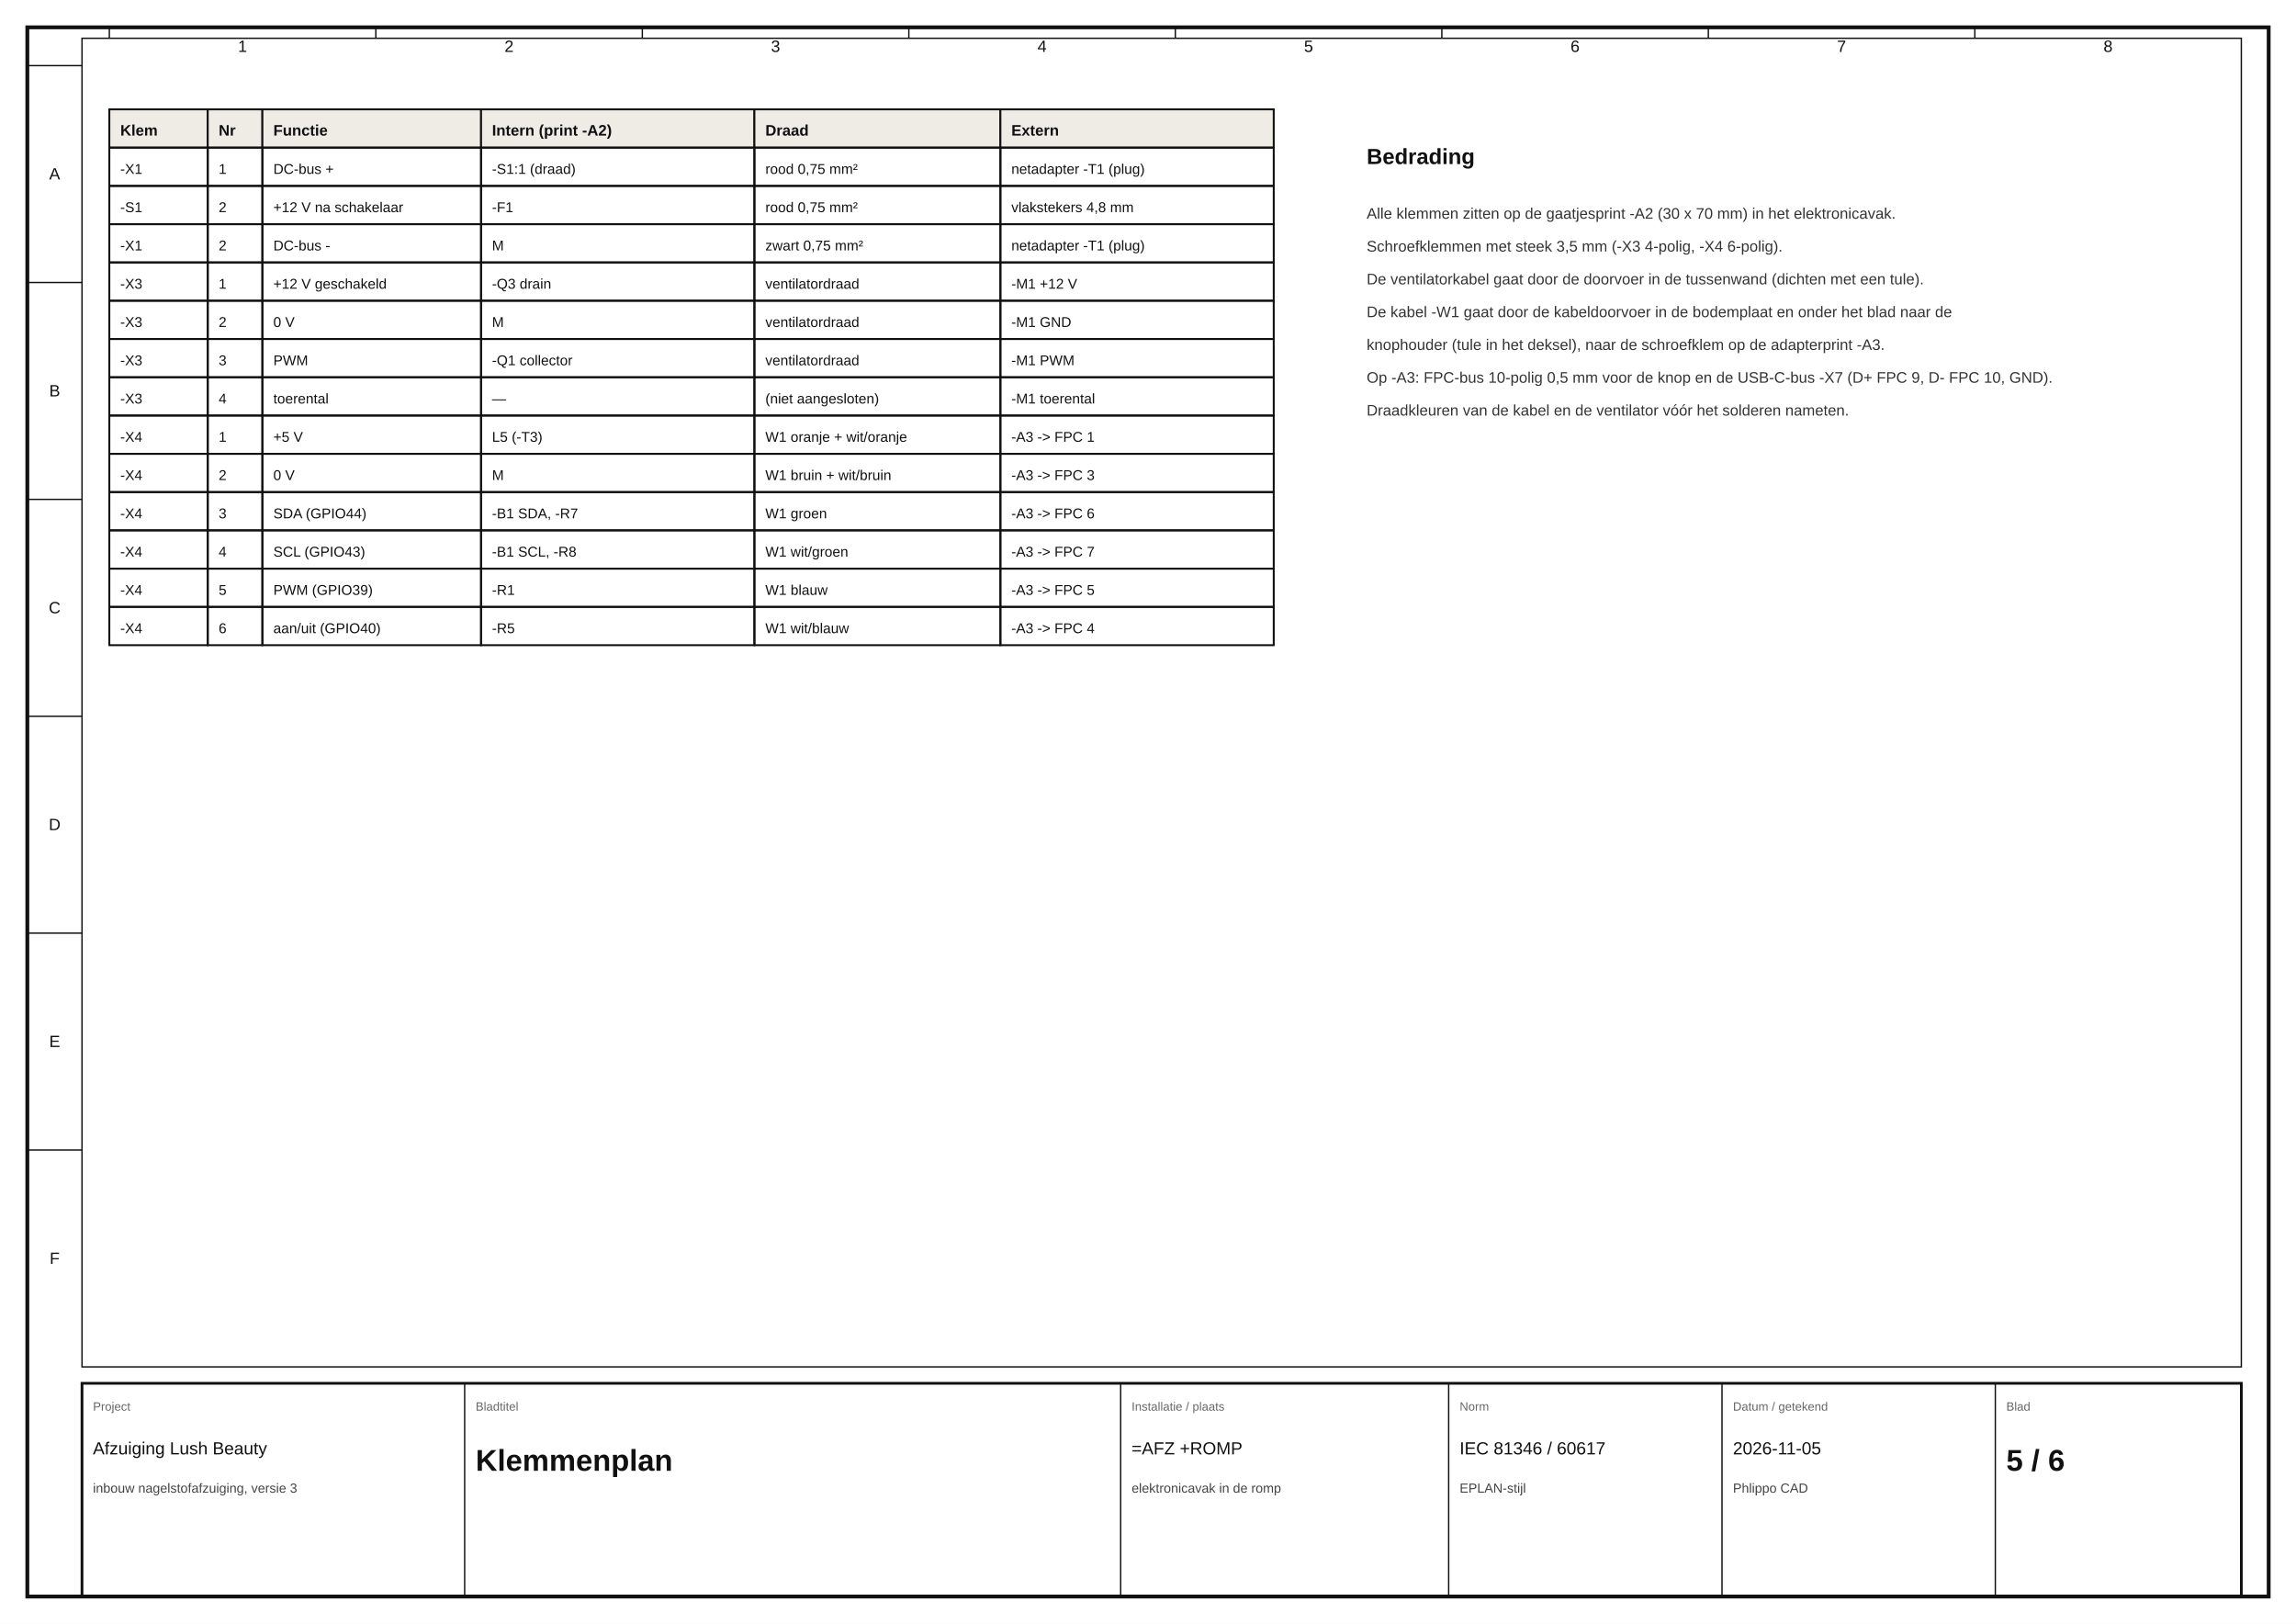
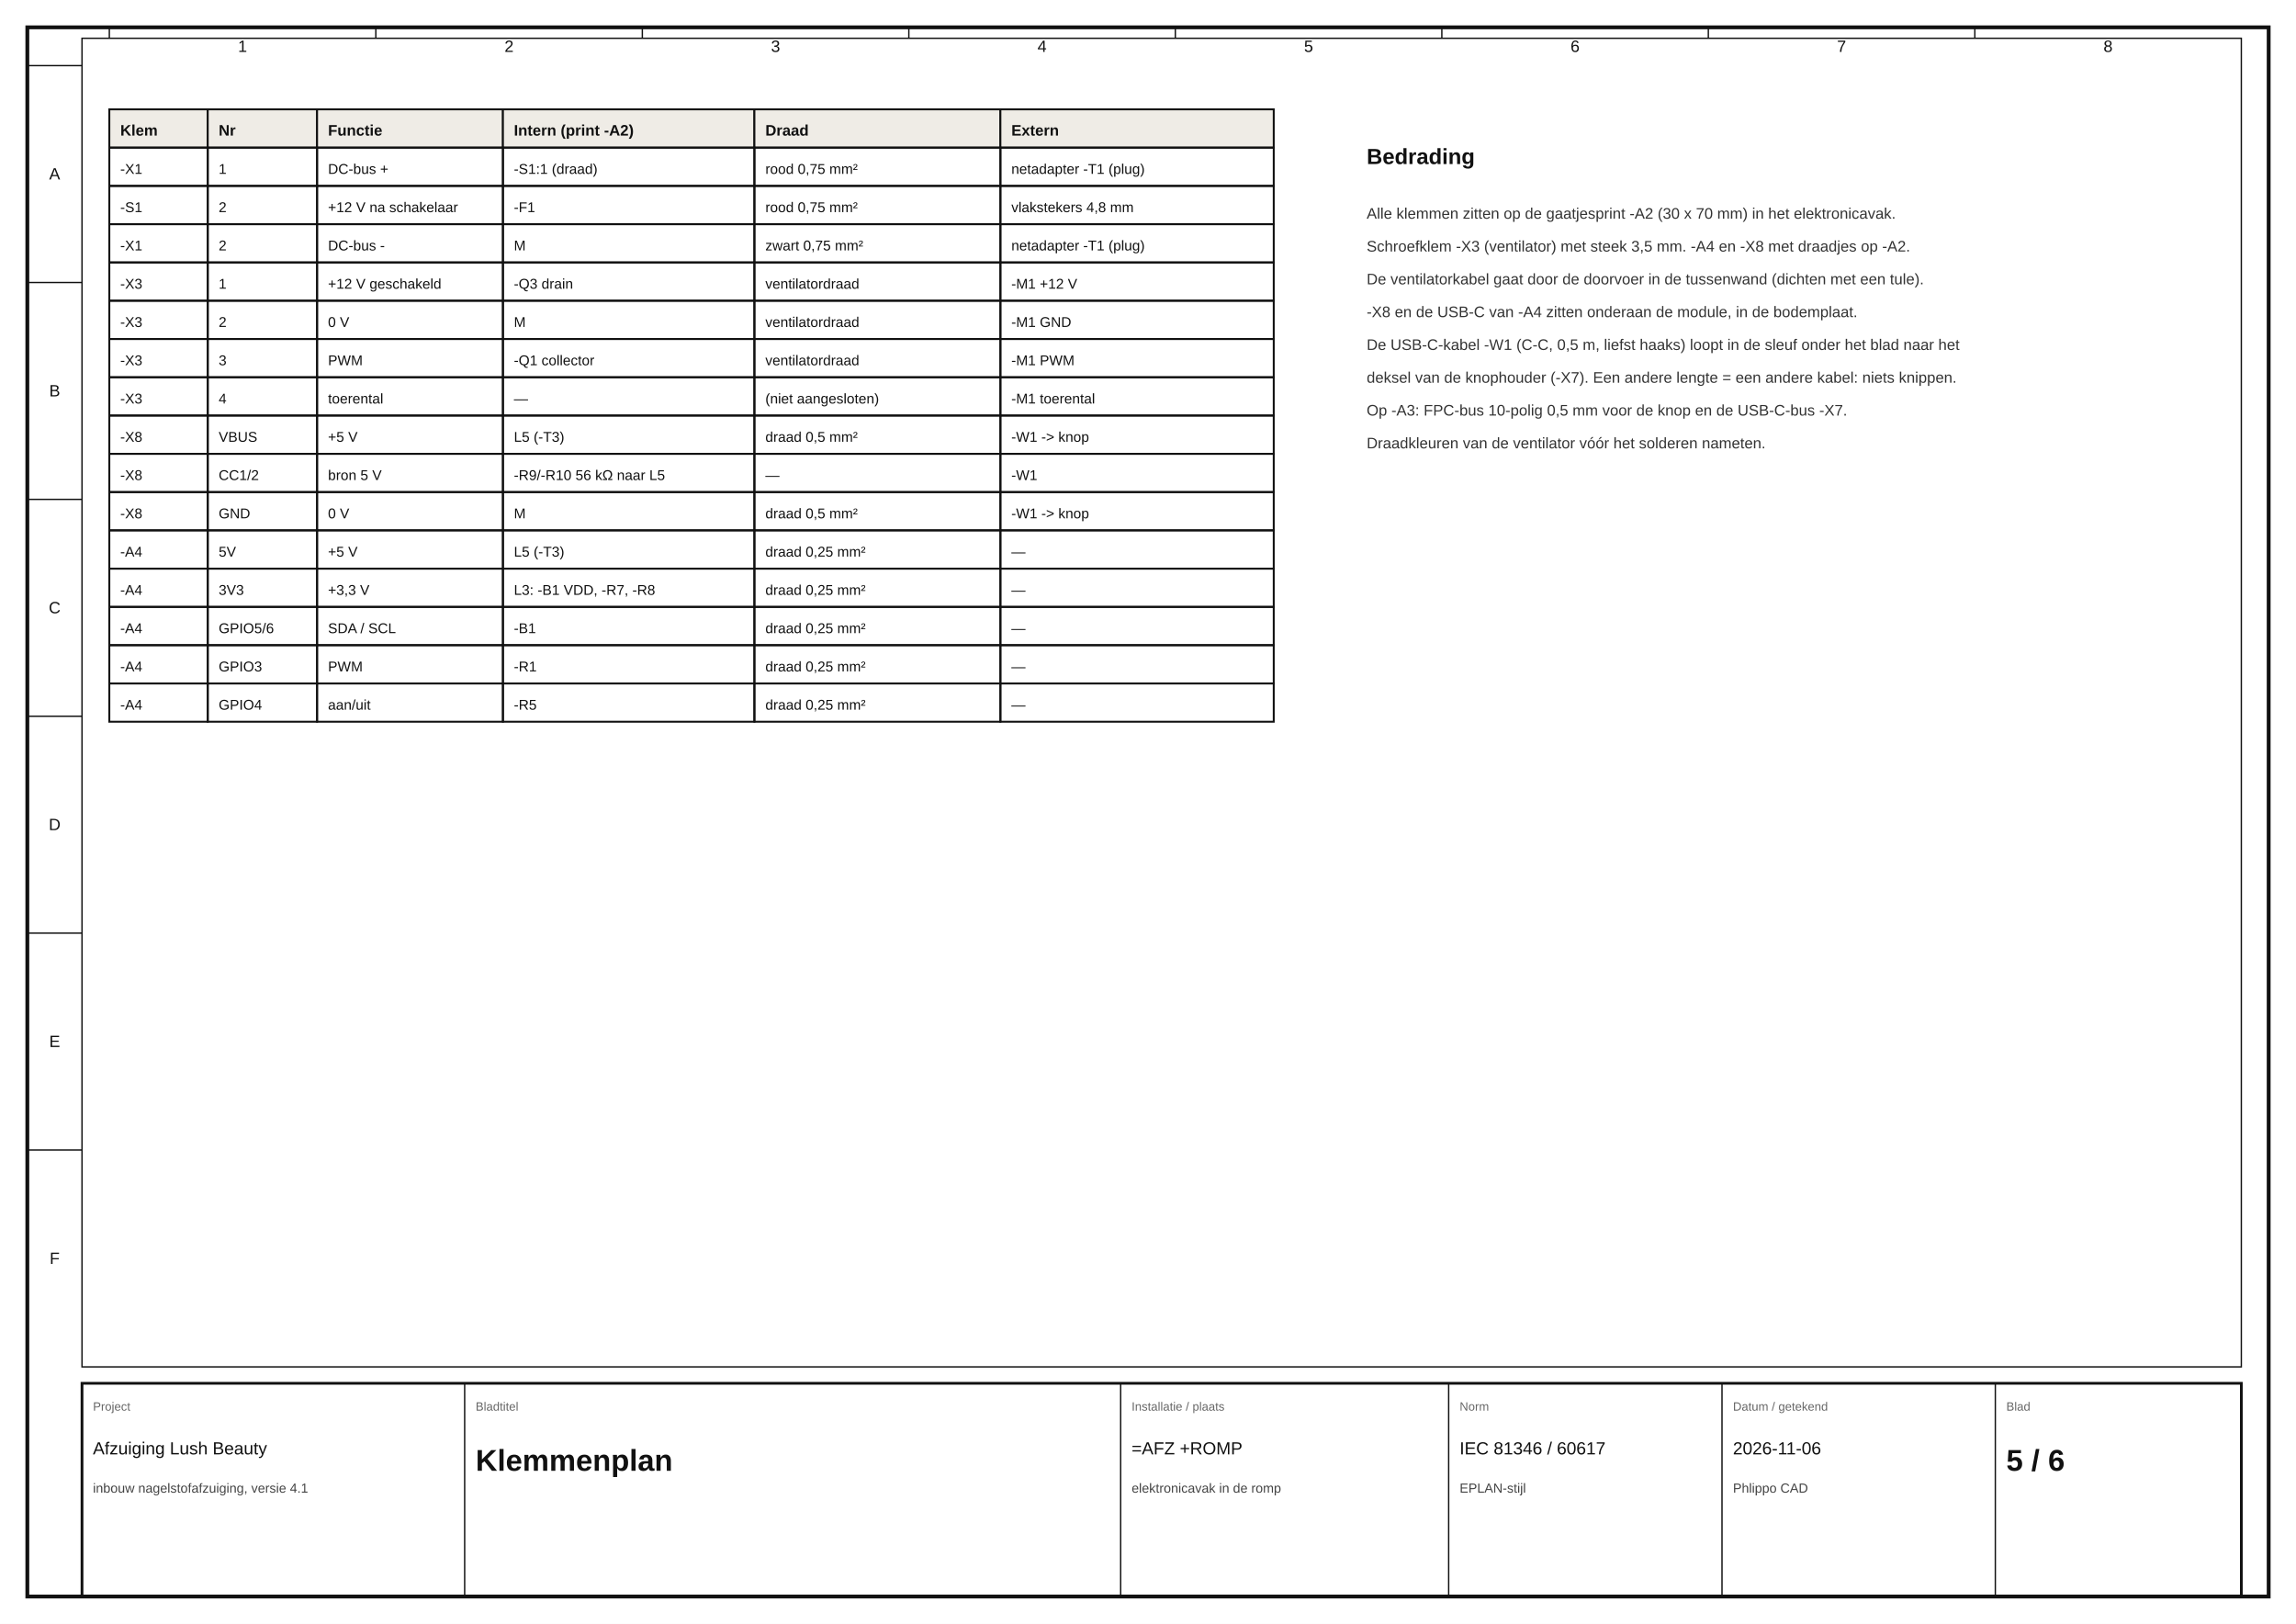
<svg xmlns="http://www.w3.org/2000/svg" viewBox="0 0 420 297" width="420mm" height="297mm" font-family="Arial, Helvetica, sans-serif">
  <rect width="420" height="297" fill="#fff" />
  <rect x="5" y="5" width="410" height="287" fill="none" stroke="#111" stroke-width="0.7" />
  <rect x="15" y="7" width="395" height="243" fill="none" stroke="#111" stroke-width="0.25" />
  <polyline points="20,5 20,7" fill="none" stroke="#111" stroke-width="0.25" />
  <text x="44.375" y="9.5" font-size="3" text-anchor="middle" fill="#111">1</text>
  <polyline points="68.75,5 68.75,7" fill="none" stroke="#111" stroke-width="0.25" />
  <text x="93.125" y="9.5" font-size="3" text-anchor="middle" fill="#111">2</text>
  <polyline points="117.5,5 117.5,7" fill="none" stroke="#111" stroke-width="0.25" />
  <text x="141.875" y="9.5" font-size="3" text-anchor="middle" fill="#111">3</text>
  <polyline points="166.25,5 166.25,7" fill="none" stroke="#111" stroke-width="0.25" />
  <text x="190.625" y="9.5" font-size="3" text-anchor="middle" fill="#111">4</text>
  <polyline points="215,5 215,7" fill="none" stroke="#111" stroke-width="0.25" />
  <text x="239.375" y="9.5" font-size="3" text-anchor="middle" fill="#111">5</text>
  <polyline points="263.75,5 263.75,7" fill="none" stroke="#111" stroke-width="0.25" />
  <text x="288.125" y="9.5" font-size="3" text-anchor="middle" fill="#111">6</text>
  <polyline points="312.5,5 312.5,7" fill="none" stroke="#111" stroke-width="0.25" />
  <text x="336.875" y="9.5" font-size="3" text-anchor="middle" fill="#111">7</text>
  <polyline points="361.25,5 361.25,7" fill="none" stroke="#111" stroke-width="0.25" />
  <text x="385.625" y="9.5" font-size="3" text-anchor="middle" fill="#111">8</text>
  <polyline points="5,12 15,12" fill="none" stroke="#111" stroke-width="0.25" />
  <text x="10" y="32.833" font-size="3" text-anchor="middle" fill="#111">A</text>
  <polyline points="5,51.667 15,51.667" fill="none" stroke="#111" stroke-width="0.25" />
  <text x="10" y="72.5" font-size="3" text-anchor="middle" fill="#111">B</text>
  <polyline points="5,91.333 15,91.333" fill="none" stroke="#111" stroke-width="0.25" />
  <text x="10" y="112.167" font-size="3" text-anchor="middle" fill="#111">C</text>
  <polyline points="5,131 15,131" fill="none" stroke="#111" stroke-width="0.25" />
  <text x="10" y="151.833" font-size="3" text-anchor="middle" fill="#111">D</text>
  <polyline points="5,170.667 15,170.667" fill="none" stroke="#111" stroke-width="0.25" />
  <text x="10" y="191.5" font-size="3" text-anchor="middle" fill="#111">E</text>
  <polyline points="5,210.333 15,210.333" fill="none" stroke="#111" stroke-width="0.25" />
  <text x="10" y="231.167" font-size="3" text-anchor="middle" fill="#111">F</text>
  <rect x="15" y="253" width="395" height="39" fill="none" stroke="#111" stroke-width="0.5" />
  <polyline points="15,253 15,292" fill="none" stroke="#111" stroke-width="0.25" />
  <text x="17" y="258" font-size="2.2" text-anchor="start" fill="#666">Project</text>
  <text x="17" y="266" font-size="3.2" text-anchor="start" fill="#111">Afzuiging Lush Beauty</text>
-   <text x="17" y="273" font-size="2.4" text-anchor="start" fill="#444">inbouw nagelstofafzuiging, versie 3</text>
+   <text x="17" y="273" font-size="2.4" text-anchor="start" fill="#444">inbouw nagelstofafzuiging, versie 4.1</text>
  <polyline points="85,253 85,292" fill="none" stroke="#111" stroke-width="0.25" />
  <text x="87" y="258" font-size="2.2" text-anchor="start" fill="#666">Bladtitel</text>
  <text x="87" y="269" font-size="5.5" text-anchor="start" fill="#111" font-weight="700">Klemmenplan</text>
  <polyline points="205,253 205,292" fill="none" stroke="#111" stroke-width="0.25" />
  <text x="207" y="258" font-size="2.2" text-anchor="start" fill="#666">Installatie / plaats</text>
  <text x="207" y="266" font-size="3.2" text-anchor="start" fill="#111">=AFZ +ROMP</text>
  <text x="207" y="273" font-size="2.4" text-anchor="start" fill="#444">elektronicavak in de romp</text>
  <polyline points="265,253 265,292" fill="none" stroke="#111" stroke-width="0.25" />
  <text x="267" y="258" font-size="2.2" text-anchor="start" fill="#666">Norm</text>
  <text x="267" y="266" font-size="3.2" text-anchor="start" fill="#111">IEC 81346 / 60617</text>
  <text x="267" y="273" font-size="2.4" text-anchor="start" fill="#444">EPLAN-stijl</text>
  <polyline points="315,253 315,292" fill="none" stroke="#111" stroke-width="0.25" />
  <text x="317" y="258" font-size="2.2" text-anchor="start" fill="#666">Datum / getekend</text>
-   <text x="317" y="266" font-size="3.2" text-anchor="start" fill="#111">2026-11-05</text>
+   <text x="317" y="266" font-size="3.2" text-anchor="start" fill="#111">2026-11-06</text>
  <text x="317" y="273" font-size="2.4" text-anchor="start" fill="#444">Phlippo CAD</text>
  <polyline points="365,253 365,292" fill="none" stroke="#111" stroke-width="0.25" />
  <text x="367" y="258" font-size="2.2" text-anchor="start" fill="#666">Blad</text>
  <text x="367" y="269" font-size="5.5" text-anchor="start" fill="#111" font-weight="700">5 / 6</text>
  <rect x="20" y="20" width="18" height="7" fill="#efece6" stroke="#111" stroke-width="0.35" />
  <text x="22" y="24.8" font-size="2.8" text-anchor="start" fill="#111" font-weight="700">Klem</text>
-   <rect x="38" y="20" width="10" height="7" fill="#efece6" stroke="#111" stroke-width="0.35" />
+   <rect x="38" y="20" width="20" height="7" fill="#efece6" stroke="#111" stroke-width="0.35" />
  <text x="40" y="24.8" font-size="2.8" text-anchor="start" fill="#111" font-weight="700">Nr</text>
-   <rect x="48" y="20" width="40" height="7" fill="#efece6" stroke="#111" stroke-width="0.35" />
-   <text x="50" y="24.8" font-size="2.8" text-anchor="start" fill="#111" font-weight="700">Functie</text>
-   <rect x="88" y="20" width="50" height="7" fill="#efece6" stroke="#111" stroke-width="0.35" />
-   <text x="90" y="24.8" font-size="2.8" text-anchor="start" fill="#111" font-weight="700">Intern (print -A2)</text>
+   <rect x="58" y="20" width="34" height="7" fill="#efece6" stroke="#111" stroke-width="0.35" />
+   <text x="60" y="24.8" font-size="2.8" text-anchor="start" fill="#111" font-weight="700">Functie</text>
+   <rect x="92" y="20" width="46" height="7" fill="#efece6" stroke="#111" stroke-width="0.35" />
+   <text x="94" y="24.8" font-size="2.8" text-anchor="start" fill="#111" font-weight="700">Intern (print -A2)</text>
  <rect x="138" y="20" width="45" height="7" fill="#efece6" stroke="#111" stroke-width="0.35" />
  <text x="140" y="24.8" font-size="2.8" text-anchor="start" fill="#111" font-weight="700">Draad</text>
  <rect x="183" y="20" width="50" height="7" fill="#efece6" stroke="#111" stroke-width="0.35" />
  <text x="185" y="24.8" font-size="2.8" text-anchor="start" fill="#111" font-weight="700">Extern</text>
  <rect x="20" y="27" width="18" height="7" fill="none" stroke="#111" stroke-width="0.35" />
  <text x="22" y="31.8" font-size="2.6" text-anchor="start" fill="#111">-X1</text>
-   <rect x="38" y="27" width="10" height="7" fill="none" stroke="#111" stroke-width="0.35" />
+   <rect x="38" y="27" width="20" height="7" fill="none" stroke="#111" stroke-width="0.35" />
  <text x="40" y="31.8" font-size="2.6" text-anchor="start" fill="#111">1</text>
-   <rect x="48" y="27" width="40" height="7" fill="none" stroke="#111" stroke-width="0.35" />
-   <text x="50" y="31.8" font-size="2.6" text-anchor="start" fill="#111">DC-bus +</text>
-   <rect x="88" y="27" width="50" height="7" fill="none" stroke="#111" stroke-width="0.35" />
-   <text x="90" y="31.8" font-size="2.6" text-anchor="start" fill="#111">-S1:1 (draad)</text>
+   <rect x="58" y="27" width="34" height="7" fill="none" stroke="#111" stroke-width="0.35" />
+   <text x="60" y="31.8" font-size="2.6" text-anchor="start" fill="#111">DC-bus +</text>
+   <rect x="92" y="27" width="46" height="7" fill="none" stroke="#111" stroke-width="0.35" />
+   <text x="94" y="31.8" font-size="2.6" text-anchor="start" fill="#111">-S1:1 (draad)</text>
  <rect x="138" y="27" width="45" height="7" fill="none" stroke="#111" stroke-width="0.35" />
  <text x="140" y="31.8" font-size="2.6" text-anchor="start" fill="#111">rood 0,75 mm²</text>
  <rect x="183" y="27" width="50" height="7" fill="none" stroke="#111" stroke-width="0.35" />
  <text x="185" y="31.8" font-size="2.6" text-anchor="start" fill="#111">netadapter -T1 (plug)</text>
  <rect x="20" y="34" width="18" height="7" fill="none" stroke="#111" stroke-width="0.35" />
  <text x="22" y="38.8" font-size="2.6" text-anchor="start" fill="#111">-S1</text>
-   <rect x="38" y="34" width="10" height="7" fill="none" stroke="#111" stroke-width="0.35" />
+   <rect x="38" y="34" width="20" height="7" fill="none" stroke="#111" stroke-width="0.35" />
  <text x="40" y="38.8" font-size="2.6" text-anchor="start" fill="#111">2</text>
-   <rect x="48" y="34" width="40" height="7" fill="none" stroke="#111" stroke-width="0.35" />
-   <text x="50" y="38.8" font-size="2.6" text-anchor="start" fill="#111">+12 V na schakelaar</text>
-   <rect x="88" y="34" width="50" height="7" fill="none" stroke="#111" stroke-width="0.35" />
-   <text x="90" y="38.8" font-size="2.6" text-anchor="start" fill="#111">-F1</text>
+   <rect x="58" y="34" width="34" height="7" fill="none" stroke="#111" stroke-width="0.35" />
+   <text x="60" y="38.8" font-size="2.6" text-anchor="start" fill="#111">+12 V na schakelaar</text>
+   <rect x="92" y="34" width="46" height="7" fill="none" stroke="#111" stroke-width="0.35" />
+   <text x="94" y="38.8" font-size="2.6" text-anchor="start" fill="#111">-F1</text>
  <rect x="138" y="34" width="45" height="7" fill="none" stroke="#111" stroke-width="0.35" />
  <text x="140" y="38.8" font-size="2.6" text-anchor="start" fill="#111">rood 0,75 mm²</text>
  <rect x="183" y="34" width="50" height="7" fill="none" stroke="#111" stroke-width="0.35" />
  <text x="185" y="38.8" font-size="2.6" text-anchor="start" fill="#111">vlakstekers 4,8 mm</text>
  <rect x="20" y="41" width="18" height="7" fill="none" stroke="#111" stroke-width="0.35" />
  <text x="22" y="45.8" font-size="2.6" text-anchor="start" fill="#111">-X1</text>
-   <rect x="38" y="41" width="10" height="7" fill="none" stroke="#111" stroke-width="0.35" />
+   <rect x="38" y="41" width="20" height="7" fill="none" stroke="#111" stroke-width="0.35" />
  <text x="40" y="45.8" font-size="2.6" text-anchor="start" fill="#111">2</text>
-   <rect x="48" y="41" width="40" height="7" fill="none" stroke="#111" stroke-width="0.35" />
-   <text x="50" y="45.8" font-size="2.6" text-anchor="start" fill="#111">DC-bus -</text>
-   <rect x="88" y="41" width="50" height="7" fill="none" stroke="#111" stroke-width="0.35" />
-   <text x="90" y="45.8" font-size="2.6" text-anchor="start" fill="#111">M</text>
+   <rect x="58" y="41" width="34" height="7" fill="none" stroke="#111" stroke-width="0.35" />
+   <text x="60" y="45.8" font-size="2.6" text-anchor="start" fill="#111">DC-bus -</text>
+   <rect x="92" y="41" width="46" height="7" fill="none" stroke="#111" stroke-width="0.35" />
+   <text x="94" y="45.8" font-size="2.6" text-anchor="start" fill="#111">M</text>
  <rect x="138" y="41" width="45" height="7" fill="none" stroke="#111" stroke-width="0.35" />
  <text x="140" y="45.8" font-size="2.6" text-anchor="start" fill="#111">zwart 0,75 mm²</text>
  <rect x="183" y="41" width="50" height="7" fill="none" stroke="#111" stroke-width="0.35" />
  <text x="185" y="45.8" font-size="2.6" text-anchor="start" fill="#111">netadapter -T1 (plug)</text>
  <rect x="20" y="48" width="18" height="7" fill="none" stroke="#111" stroke-width="0.35" />
  <text x="22" y="52.8" font-size="2.6" text-anchor="start" fill="#111">-X3</text>
-   <rect x="38" y="48" width="10" height="7" fill="none" stroke="#111" stroke-width="0.35" />
+   <rect x="38" y="48" width="20" height="7" fill="none" stroke="#111" stroke-width="0.35" />
  <text x="40" y="52.8" font-size="2.6" text-anchor="start" fill="#111">1</text>
-   <rect x="48" y="48" width="40" height="7" fill="none" stroke="#111" stroke-width="0.35" />
-   <text x="50" y="52.8" font-size="2.6" text-anchor="start" fill="#111">+12 V geschakeld</text>
-   <rect x="88" y="48" width="50" height="7" fill="none" stroke="#111" stroke-width="0.35" />
-   <text x="90" y="52.8" font-size="2.6" text-anchor="start" fill="#111">-Q3 drain</text>
+   <rect x="58" y="48" width="34" height="7" fill="none" stroke="#111" stroke-width="0.35" />
+   <text x="60" y="52.8" font-size="2.6" text-anchor="start" fill="#111">+12 V geschakeld</text>
+   <rect x="92" y="48" width="46" height="7" fill="none" stroke="#111" stroke-width="0.35" />
+   <text x="94" y="52.8" font-size="2.6" text-anchor="start" fill="#111">-Q3 drain</text>
  <rect x="138" y="48" width="45" height="7" fill="none" stroke="#111" stroke-width="0.35" />
  <text x="140" y="52.8" font-size="2.6" text-anchor="start" fill="#111">ventilatordraad</text>
  <rect x="183" y="48" width="50" height="7" fill="none" stroke="#111" stroke-width="0.35" />
  <text x="185" y="52.8" font-size="2.6" text-anchor="start" fill="#111">-M1 +12 V</text>
  <rect x="20" y="55" width="18" height="7" fill="none" stroke="#111" stroke-width="0.35" />
  <text x="22" y="59.8" font-size="2.6" text-anchor="start" fill="#111">-X3</text>
-   <rect x="38" y="55" width="10" height="7" fill="none" stroke="#111" stroke-width="0.35" />
+   <rect x="38" y="55" width="20" height="7" fill="none" stroke="#111" stroke-width="0.35" />
  <text x="40" y="59.8" font-size="2.6" text-anchor="start" fill="#111">2</text>
-   <rect x="48" y="55" width="40" height="7" fill="none" stroke="#111" stroke-width="0.35" />
-   <text x="50" y="59.8" font-size="2.6" text-anchor="start" fill="#111">0 V</text>
-   <rect x="88" y="55" width="50" height="7" fill="none" stroke="#111" stroke-width="0.35" />
-   <text x="90" y="59.8" font-size="2.6" text-anchor="start" fill="#111">M</text>
+   <rect x="58" y="55" width="34" height="7" fill="none" stroke="#111" stroke-width="0.35" />
+   <text x="60" y="59.8" font-size="2.6" text-anchor="start" fill="#111">0 V</text>
+   <rect x="92" y="55" width="46" height="7" fill="none" stroke="#111" stroke-width="0.35" />
+   <text x="94" y="59.8" font-size="2.6" text-anchor="start" fill="#111">M</text>
  <rect x="138" y="55" width="45" height="7" fill="none" stroke="#111" stroke-width="0.35" />
  <text x="140" y="59.8" font-size="2.6" text-anchor="start" fill="#111">ventilatordraad</text>
  <rect x="183" y="55" width="50" height="7" fill="none" stroke="#111" stroke-width="0.35" />
  <text x="185" y="59.8" font-size="2.6" text-anchor="start" fill="#111">-M1 GND</text>
  <rect x="20" y="62" width="18" height="7" fill="none" stroke="#111" stroke-width="0.35" />
  <text x="22" y="66.8" font-size="2.6" text-anchor="start" fill="#111">-X3</text>
-   <rect x="38" y="62" width="10" height="7" fill="none" stroke="#111" stroke-width="0.35" />
+   <rect x="38" y="62" width="20" height="7" fill="none" stroke="#111" stroke-width="0.35" />
  <text x="40" y="66.8" font-size="2.6" text-anchor="start" fill="#111">3</text>
-   <rect x="48" y="62" width="40" height="7" fill="none" stroke="#111" stroke-width="0.35" />
-   <text x="50" y="66.8" font-size="2.6" text-anchor="start" fill="#111">PWM</text>
-   <rect x="88" y="62" width="50" height="7" fill="none" stroke="#111" stroke-width="0.35" />
-   <text x="90" y="66.8" font-size="2.6" text-anchor="start" fill="#111">-Q1 collector</text>
+   <rect x="58" y="62" width="34" height="7" fill="none" stroke="#111" stroke-width="0.35" />
+   <text x="60" y="66.8" font-size="2.6" text-anchor="start" fill="#111">PWM</text>
+   <rect x="92" y="62" width="46" height="7" fill="none" stroke="#111" stroke-width="0.35" />
+   <text x="94" y="66.8" font-size="2.6" text-anchor="start" fill="#111">-Q1 collector</text>
  <rect x="138" y="62" width="45" height="7" fill="none" stroke="#111" stroke-width="0.35" />
  <text x="140" y="66.8" font-size="2.6" text-anchor="start" fill="#111">ventilatordraad</text>
  <rect x="183" y="62" width="50" height="7" fill="none" stroke="#111" stroke-width="0.35" />
  <text x="185" y="66.8" font-size="2.6" text-anchor="start" fill="#111">-M1 PWM</text>
  <rect x="20" y="69" width="18" height="7" fill="none" stroke="#111" stroke-width="0.35" />
  <text x="22" y="73.8" font-size="2.6" text-anchor="start" fill="#111">-X3</text>
-   <rect x="38" y="69" width="10" height="7" fill="none" stroke="#111" stroke-width="0.35" />
+   <rect x="38" y="69" width="20" height="7" fill="none" stroke="#111" stroke-width="0.35" />
  <text x="40" y="73.8" font-size="2.6" text-anchor="start" fill="#111">4</text>
-   <rect x="48" y="69" width="40" height="7" fill="none" stroke="#111" stroke-width="0.35" />
-   <text x="50" y="73.8" font-size="2.6" text-anchor="start" fill="#111">toerental</text>
-   <rect x="88" y="69" width="50" height="7" fill="none" stroke="#111" stroke-width="0.35" />
-   <text x="90" y="73.8" font-size="2.6" text-anchor="start" fill="#111">—</text>
+   <rect x="58" y="69" width="34" height="7" fill="none" stroke="#111" stroke-width="0.35" />
+   <text x="60" y="73.8" font-size="2.6" text-anchor="start" fill="#111">toerental</text>
+   <rect x="92" y="69" width="46" height="7" fill="none" stroke="#111" stroke-width="0.35" />
+   <text x="94" y="73.8" font-size="2.6" text-anchor="start" fill="#111">—</text>
  <rect x="138" y="69" width="45" height="7" fill="none" stroke="#111" stroke-width="0.35" />
  <text x="140" y="73.8" font-size="2.6" text-anchor="start" fill="#111">(niet aangesloten)</text>
  <rect x="183" y="69" width="50" height="7" fill="none" stroke="#111" stroke-width="0.35" />
  <text x="185" y="73.8" font-size="2.6" text-anchor="start" fill="#111">-M1 toerental</text>
  <rect x="20" y="76" width="18" height="7" fill="none" stroke="#111" stroke-width="0.35" />
-   <text x="22" y="80.8" font-size="2.6" text-anchor="start" fill="#111">-X4</text>
-   <rect x="38" y="76" width="10" height="7" fill="none" stroke="#111" stroke-width="0.35" />
-   <text x="40" y="80.8" font-size="2.6" text-anchor="start" fill="#111">1</text>
-   <rect x="48" y="76" width="40" height="7" fill="none" stroke="#111" stroke-width="0.35" />
-   <text x="50" y="80.8" font-size="2.6" text-anchor="start" fill="#111">+5 V</text>
-   <rect x="88" y="76" width="50" height="7" fill="none" stroke="#111" stroke-width="0.35" />
-   <text x="90" y="80.8" font-size="2.6" text-anchor="start" fill="#111">L5 (-T3)</text>
+   <text x="22" y="80.8" font-size="2.6" text-anchor="start" fill="#111">-X8</text>
+   <rect x="38" y="76" width="20" height="7" fill="none" stroke="#111" stroke-width="0.35" />
+   <text x="40" y="80.8" font-size="2.6" text-anchor="start" fill="#111">VBUS</text>
+   <rect x="58" y="76" width="34" height="7" fill="none" stroke="#111" stroke-width="0.35" />
+   <text x="60" y="80.8" font-size="2.6" text-anchor="start" fill="#111">+5 V</text>
+   <rect x="92" y="76" width="46" height="7" fill="none" stroke="#111" stroke-width="0.35" />
+   <text x="94" y="80.8" font-size="2.6" text-anchor="start" fill="#111">L5 (-T3)</text>
  <rect x="138" y="76" width="45" height="7" fill="none" stroke="#111" stroke-width="0.35" />
-   <text x="140" y="80.8" font-size="2.6" text-anchor="start" fill="#111">W1 oranje + wit/oranje</text>
+   <text x="140" y="80.8" font-size="2.6" text-anchor="start" fill="#111">draad 0,5 mm²</text>
  <rect x="183" y="76" width="50" height="7" fill="none" stroke="#111" stroke-width="0.35" />
-   <text x="185" y="80.8" font-size="2.6" text-anchor="start" fill="#111">-A3 -&gt; FPC 1</text>
+   <text x="185" y="80.8" font-size="2.6" text-anchor="start" fill="#111">-W1 -&gt; knop</text>
  <rect x="20" y="83" width="18" height="7" fill="none" stroke="#111" stroke-width="0.35" />
-   <text x="22" y="87.8" font-size="2.6" text-anchor="start" fill="#111">-X4</text>
-   <rect x="38" y="83" width="10" height="7" fill="none" stroke="#111" stroke-width="0.35" />
-   <text x="40" y="87.8" font-size="2.6" text-anchor="start" fill="#111">2</text>
-   <rect x="48" y="83" width="40" height="7" fill="none" stroke="#111" stroke-width="0.35" />
-   <text x="50" y="87.8" font-size="2.6" text-anchor="start" fill="#111">0 V</text>
-   <rect x="88" y="83" width="50" height="7" fill="none" stroke="#111" stroke-width="0.35" />
-   <text x="90" y="87.8" font-size="2.6" text-anchor="start" fill="#111">M</text>
+   <text x="22" y="87.8" font-size="2.6" text-anchor="start" fill="#111">-X8</text>
+   <rect x="38" y="83" width="20" height="7" fill="none" stroke="#111" stroke-width="0.35" />
+   <text x="40" y="87.8" font-size="2.6" text-anchor="start" fill="#111">CC1/2</text>
+   <rect x="58" y="83" width="34" height="7" fill="none" stroke="#111" stroke-width="0.35" />
+   <text x="60" y="87.8" font-size="2.6" text-anchor="start" fill="#111">bron 5 V</text>
+   <rect x="92" y="83" width="46" height="7" fill="none" stroke="#111" stroke-width="0.35" />
+   <text x="94" y="87.8" font-size="2.6" text-anchor="start" fill="#111">-R9/-R10 56 kΩ naar L5</text>
  <rect x="138" y="83" width="45" height="7" fill="none" stroke="#111" stroke-width="0.35" />
-   <text x="140" y="87.8" font-size="2.6" text-anchor="start" fill="#111">W1 bruin + wit/bruin</text>
+   <text x="140" y="87.8" font-size="2.6" text-anchor="start" fill="#111">—</text>
  <rect x="183" y="83" width="50" height="7" fill="none" stroke="#111" stroke-width="0.35" />
-   <text x="185" y="87.8" font-size="2.6" text-anchor="start" fill="#111">-A3 -&gt; FPC 3</text>
+   <text x="185" y="87.8" font-size="2.6" text-anchor="start" fill="#111">-W1</text>
  <rect x="20" y="90" width="18" height="7" fill="none" stroke="#111" stroke-width="0.35" />
-   <text x="22" y="94.8" font-size="2.6" text-anchor="start" fill="#111">-X4</text>
-   <rect x="38" y="90" width="10" height="7" fill="none" stroke="#111" stroke-width="0.35" />
-   <text x="40" y="94.8" font-size="2.6" text-anchor="start" fill="#111">3</text>
-   <rect x="48" y="90" width="40" height="7" fill="none" stroke="#111" stroke-width="0.35" />
-   <text x="50" y="94.8" font-size="2.6" text-anchor="start" fill="#111">SDA (GPIO44)</text>
-   <rect x="88" y="90" width="50" height="7" fill="none" stroke="#111" stroke-width="0.35" />
-   <text x="90" y="94.8" font-size="2.6" text-anchor="start" fill="#111">-B1 SDA, -R7</text>
+   <text x="22" y="94.8" font-size="2.6" text-anchor="start" fill="#111">-X8</text>
+   <rect x="38" y="90" width="20" height="7" fill="none" stroke="#111" stroke-width="0.35" />
+   <text x="40" y="94.8" font-size="2.6" text-anchor="start" fill="#111">GND</text>
+   <rect x="58" y="90" width="34" height="7" fill="none" stroke="#111" stroke-width="0.35" />
+   <text x="60" y="94.8" font-size="2.6" text-anchor="start" fill="#111">0 V</text>
+   <rect x="92" y="90" width="46" height="7" fill="none" stroke="#111" stroke-width="0.35" />
+   <text x="94" y="94.8" font-size="2.6" text-anchor="start" fill="#111">M</text>
  <rect x="138" y="90" width="45" height="7" fill="none" stroke="#111" stroke-width="0.35" />
-   <text x="140" y="94.8" font-size="2.6" text-anchor="start" fill="#111">W1 groen</text>
+   <text x="140" y="94.8" font-size="2.6" text-anchor="start" fill="#111">draad 0,5 mm²</text>
  <rect x="183" y="90" width="50" height="7" fill="none" stroke="#111" stroke-width="0.35" />
-   <text x="185" y="94.8" font-size="2.6" text-anchor="start" fill="#111">-A3 -&gt; FPC 6</text>
+   <text x="185" y="94.8" font-size="2.6" text-anchor="start" fill="#111">-W1 -&gt; knop</text>
  <rect x="20" y="97" width="18" height="7" fill="none" stroke="#111" stroke-width="0.35" />
-   <text x="22" y="101.8" font-size="2.6" text-anchor="start" fill="#111">-X4</text>
-   <rect x="38" y="97" width="10" height="7" fill="none" stroke="#111" stroke-width="0.35" />
-   <text x="40" y="101.8" font-size="2.6" text-anchor="start" fill="#111">4</text>
-   <rect x="48" y="97" width="40" height="7" fill="none" stroke="#111" stroke-width="0.35" />
-   <text x="50" y="101.8" font-size="2.6" text-anchor="start" fill="#111">SCL (GPIO43)</text>
-   <rect x="88" y="97" width="50" height="7" fill="none" stroke="#111" stroke-width="0.35" />
-   <text x="90" y="101.8" font-size="2.6" text-anchor="start" fill="#111">-B1 SCL, -R8</text>
+   <text x="22" y="101.8" font-size="2.6" text-anchor="start" fill="#111">-A4</text>
+   <rect x="38" y="97" width="20" height="7" fill="none" stroke="#111" stroke-width="0.35" />
+   <text x="40" y="101.8" font-size="2.6" text-anchor="start" fill="#111">5V</text>
+   <rect x="58" y="97" width="34" height="7" fill="none" stroke="#111" stroke-width="0.35" />
+   <text x="60" y="101.8" font-size="2.6" text-anchor="start" fill="#111">+5 V</text>
+   <rect x="92" y="97" width="46" height="7" fill="none" stroke="#111" stroke-width="0.35" />
+   <text x="94" y="101.8" font-size="2.6" text-anchor="start" fill="#111">L5 (-T3)</text>
  <rect x="138" y="97" width="45" height="7" fill="none" stroke="#111" stroke-width="0.35" />
-   <text x="140" y="101.8" font-size="2.6" text-anchor="start" fill="#111">W1 wit/groen</text>
+   <text x="140" y="101.8" font-size="2.6" text-anchor="start" fill="#111">draad 0,25 mm²</text>
  <rect x="183" y="97" width="50" height="7" fill="none" stroke="#111" stroke-width="0.35" />
-   <text x="185" y="101.8" font-size="2.6" text-anchor="start" fill="#111">-A3 -&gt; FPC 7</text>
+   <text x="185" y="101.8" font-size="2.6" text-anchor="start" fill="#111">—</text>
  <rect x="20" y="104" width="18" height="7" fill="none" stroke="#111" stroke-width="0.35" />
-   <text x="22" y="108.8" font-size="2.6" text-anchor="start" fill="#111">-X4</text>
-   <rect x="38" y="104" width="10" height="7" fill="none" stroke="#111" stroke-width="0.35" />
-   <text x="40" y="108.8" font-size="2.6" text-anchor="start" fill="#111">5</text>
-   <rect x="48" y="104" width="40" height="7" fill="none" stroke="#111" stroke-width="0.35" />
-   <text x="50" y="108.8" font-size="2.6" text-anchor="start" fill="#111">PWM (GPIO39)</text>
-   <rect x="88" y="104" width="50" height="7" fill="none" stroke="#111" stroke-width="0.35" />
-   <text x="90" y="108.8" font-size="2.6" text-anchor="start" fill="#111">-R1</text>
+   <text x="22" y="108.8" font-size="2.6" text-anchor="start" fill="#111">-A4</text>
+   <rect x="38" y="104" width="20" height="7" fill="none" stroke="#111" stroke-width="0.35" />
+   <text x="40" y="108.8" font-size="2.6" text-anchor="start" fill="#111">3V3</text>
+   <rect x="58" y="104" width="34" height="7" fill="none" stroke="#111" stroke-width="0.35" />
+   <text x="60" y="108.8" font-size="2.6" text-anchor="start" fill="#111">+3,3 V</text>
+   <rect x="92" y="104" width="46" height="7" fill="none" stroke="#111" stroke-width="0.35" />
+   <text x="94" y="108.8" font-size="2.6" text-anchor="start" fill="#111">L3: -B1 VDD, -R7, -R8</text>
  <rect x="138" y="104" width="45" height="7" fill="none" stroke="#111" stroke-width="0.35" />
-   <text x="140" y="108.8" font-size="2.6" text-anchor="start" fill="#111">W1 blauw</text>
+   <text x="140" y="108.8" font-size="2.6" text-anchor="start" fill="#111">draad 0,25 mm²</text>
  <rect x="183" y="104" width="50" height="7" fill="none" stroke="#111" stroke-width="0.35" />
-   <text x="185" y="108.8" font-size="2.6" text-anchor="start" fill="#111">-A3 -&gt; FPC 5</text>
+   <text x="185" y="108.8" font-size="2.6" text-anchor="start" fill="#111">—</text>
  <rect x="20" y="111" width="18" height="7" fill="none" stroke="#111" stroke-width="0.35" />
-   <text x="22" y="115.8" font-size="2.6" text-anchor="start" fill="#111">-X4</text>
-   <rect x="38" y="111" width="10" height="7" fill="none" stroke="#111" stroke-width="0.35" />
-   <text x="40" y="115.8" font-size="2.6" text-anchor="start" fill="#111">6</text>
-   <rect x="48" y="111" width="40" height="7" fill="none" stroke="#111" stroke-width="0.35" />
-   <text x="50" y="115.8" font-size="2.6" text-anchor="start" fill="#111">aan/uit (GPIO40)</text>
-   <rect x="88" y="111" width="50" height="7" fill="none" stroke="#111" stroke-width="0.35" />
-   <text x="90" y="115.8" font-size="2.6" text-anchor="start" fill="#111">-R5</text>
+   <text x="22" y="115.8" font-size="2.6" text-anchor="start" fill="#111">-A4</text>
+   <rect x="38" y="111" width="20" height="7" fill="none" stroke="#111" stroke-width="0.35" />
+   <text x="40" y="115.8" font-size="2.6" text-anchor="start" fill="#111">GPIO5/6</text>
+   <rect x="58" y="111" width="34" height="7" fill="none" stroke="#111" stroke-width="0.35" />
+   <text x="60" y="115.8" font-size="2.6" text-anchor="start" fill="#111">SDA / SCL</text>
+   <rect x="92" y="111" width="46" height="7" fill="none" stroke="#111" stroke-width="0.35" />
+   <text x="94" y="115.8" font-size="2.6" text-anchor="start" fill="#111">-B1</text>
  <rect x="138" y="111" width="45" height="7" fill="none" stroke="#111" stroke-width="0.35" />
-   <text x="140" y="115.8" font-size="2.6" text-anchor="start" fill="#111">W1 wit/blauw</text>
+   <text x="140" y="115.8" font-size="2.6" text-anchor="start" fill="#111">draad 0,25 mm²</text>
  <rect x="183" y="111" width="50" height="7" fill="none" stroke="#111" stroke-width="0.35" />
-   <text x="185" y="115.8" font-size="2.6" text-anchor="start" fill="#111">-A3 -&gt; FPC 4</text>
+   <text x="185" y="115.8" font-size="2.6" text-anchor="start" fill="#111">—</text>
+   <rect x="20" y="118" width="18" height="7" fill="none" stroke="#111" stroke-width="0.35" />
+   <text x="22" y="122.8" font-size="2.6" text-anchor="start" fill="#111">-A4</text>
+   <rect x="38" y="118" width="20" height="7" fill="none" stroke="#111" stroke-width="0.35" />
+   <text x="40" y="122.8" font-size="2.6" text-anchor="start" fill="#111">GPIO3</text>
+   <rect x="58" y="118" width="34" height="7" fill="none" stroke="#111" stroke-width="0.35" />
+   <text x="60" y="122.8" font-size="2.6" text-anchor="start" fill="#111">PWM</text>
+   <rect x="92" y="118" width="46" height="7" fill="none" stroke="#111" stroke-width="0.35" />
+   <text x="94" y="122.8" font-size="2.6" text-anchor="start" fill="#111">-R1</text>
+   <rect x="138" y="118" width="45" height="7" fill="none" stroke="#111" stroke-width="0.35" />
+   <text x="140" y="122.8" font-size="2.6" text-anchor="start" fill="#111">draad 0,25 mm²</text>
+   <rect x="183" y="118" width="50" height="7" fill="none" stroke="#111" stroke-width="0.35" />
+   <text x="185" y="122.8" font-size="2.6" text-anchor="start" fill="#111">—</text>
+   <rect x="20" y="125" width="18" height="7" fill="none" stroke="#111" stroke-width="0.35" />
+   <text x="22" y="129.8" font-size="2.6" text-anchor="start" fill="#111">-A4</text>
+   <rect x="38" y="125" width="20" height="7" fill="none" stroke="#111" stroke-width="0.35" />
+   <text x="40" y="129.8" font-size="2.6" text-anchor="start" fill="#111">GPIO4</text>
+   <rect x="58" y="125" width="34" height="7" fill="none" stroke="#111" stroke-width="0.35" />
+   <text x="60" y="129.8" font-size="2.6" text-anchor="start" fill="#111">aan/uit</text>
+   <rect x="92" y="125" width="46" height="7" fill="none" stroke="#111" stroke-width="0.35" />
+   <text x="94" y="129.8" font-size="2.6" text-anchor="start" fill="#111">-R5</text>
+   <rect x="138" y="125" width="45" height="7" fill="none" stroke="#111" stroke-width="0.35" />
+   <text x="140" y="129.8" font-size="2.6" text-anchor="start" fill="#111">draad 0,25 mm²</text>
+   <rect x="183" y="125" width="50" height="7" fill="none" stroke="#111" stroke-width="0.35" />
+   <text x="185" y="129.8" font-size="2.6" text-anchor="start" fill="#111">—</text>
  <text x="250" y="30" font-size="4" text-anchor="start" fill="#111" font-weight="700">Bedrading</text>
  <text x="250" y="40" font-size="2.8" text-anchor="start" fill="#333">Alle klemmen zitten op de gaatjesprint -A2 (30 x 70 mm) in het elektronicavak.</text>
-   <text x="250" y="46" font-size="2.8" text-anchor="start" fill="#333">Schroefklemmen met steek 3,5 mm (-X3 4-polig, -X4 6-polig).</text>
+   <text x="250" y="46" font-size="2.8" text-anchor="start" fill="#333">Schroefklem -X3 (ventilator) met steek 3,5 mm. -A4 en -X8 met draadjes op -A2.</text>
  <text x="250" y="52" font-size="2.8" text-anchor="start" fill="#333">De ventilatorkabel gaat door de doorvoer in de tussenwand (dichten met een tule).</text>
-   <text x="250" y="58" font-size="2.8" text-anchor="start" fill="#333">De kabel -W1 gaat door de kabeldoorvoer in de bodemplaat en onder het blad naar de</text>
-   <text x="250" y="64" font-size="2.8" text-anchor="start" fill="#333">knophouder (tule in het deksel), naar de schroefklem op de adapterprint -A3.</text>
-   <text x="250" y="70" font-size="2.8" text-anchor="start" fill="#333">Op -A3: FPC-bus 10-polig 0,5 mm voor de knop en de USB-C-bus -X7 (D+ FPC 9, D- FPC 10, GND).</text>
-   <text x="250" y="76" font-size="2.8" text-anchor="start" fill="#333">Draadkleuren van de kabel en de ventilator vóór het solderen nameten.</text>
+   <text x="250" y="58" font-size="2.8" text-anchor="start" fill="#333">-X8 en de USB-C van -A4 zitten onderaan de module, in de bodemplaat.</text>
+   <text x="250" y="64" font-size="2.8" text-anchor="start" fill="#333">De USB-C-kabel -W1 (C-C, 0,5 m, liefst haaks) loopt in de sleuf onder het blad naar het</text>
+   <text x="250" y="70" font-size="2.8" text-anchor="start" fill="#333">deksel van de knophouder (-X7). Een andere lengte = een andere kabel: niets knippen.</text>
+   <text x="250" y="76" font-size="2.8" text-anchor="start" fill="#333">Op -A3: FPC-bus 10-polig 0,5 mm voor de knop en de USB-C-bus -X7.</text>
+   <text x="250" y="82" font-size="2.8" text-anchor="start" fill="#333">Draadkleuren van de ventilator vóór het solderen nameten.</text>
</svg>
